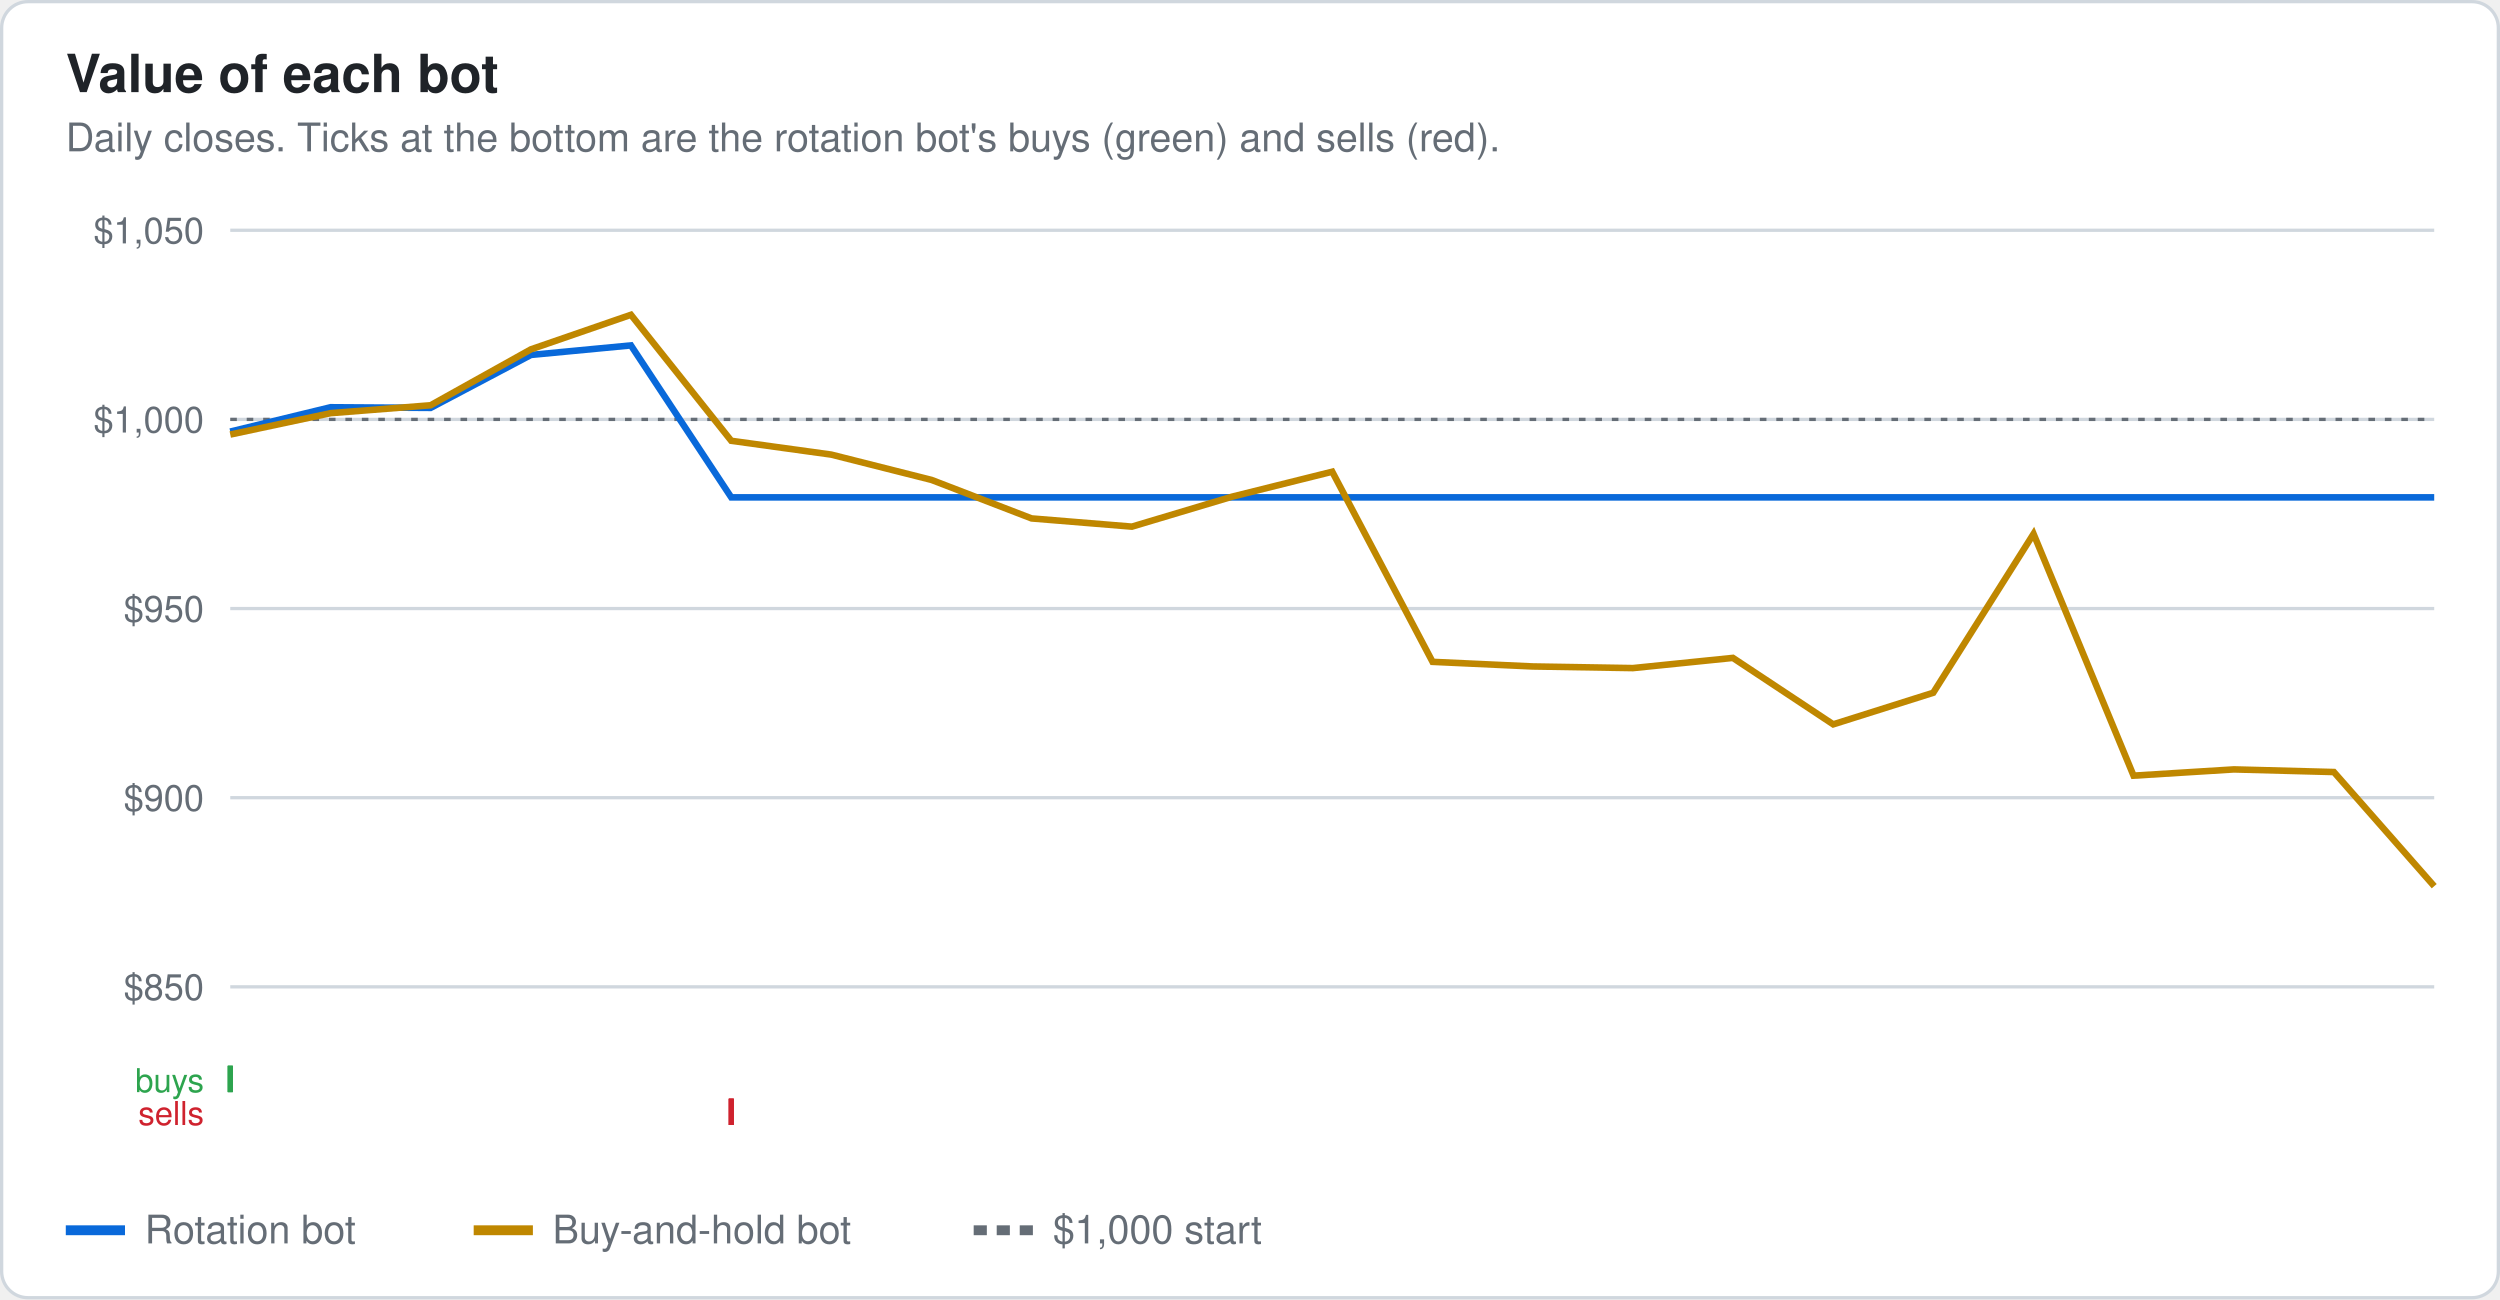
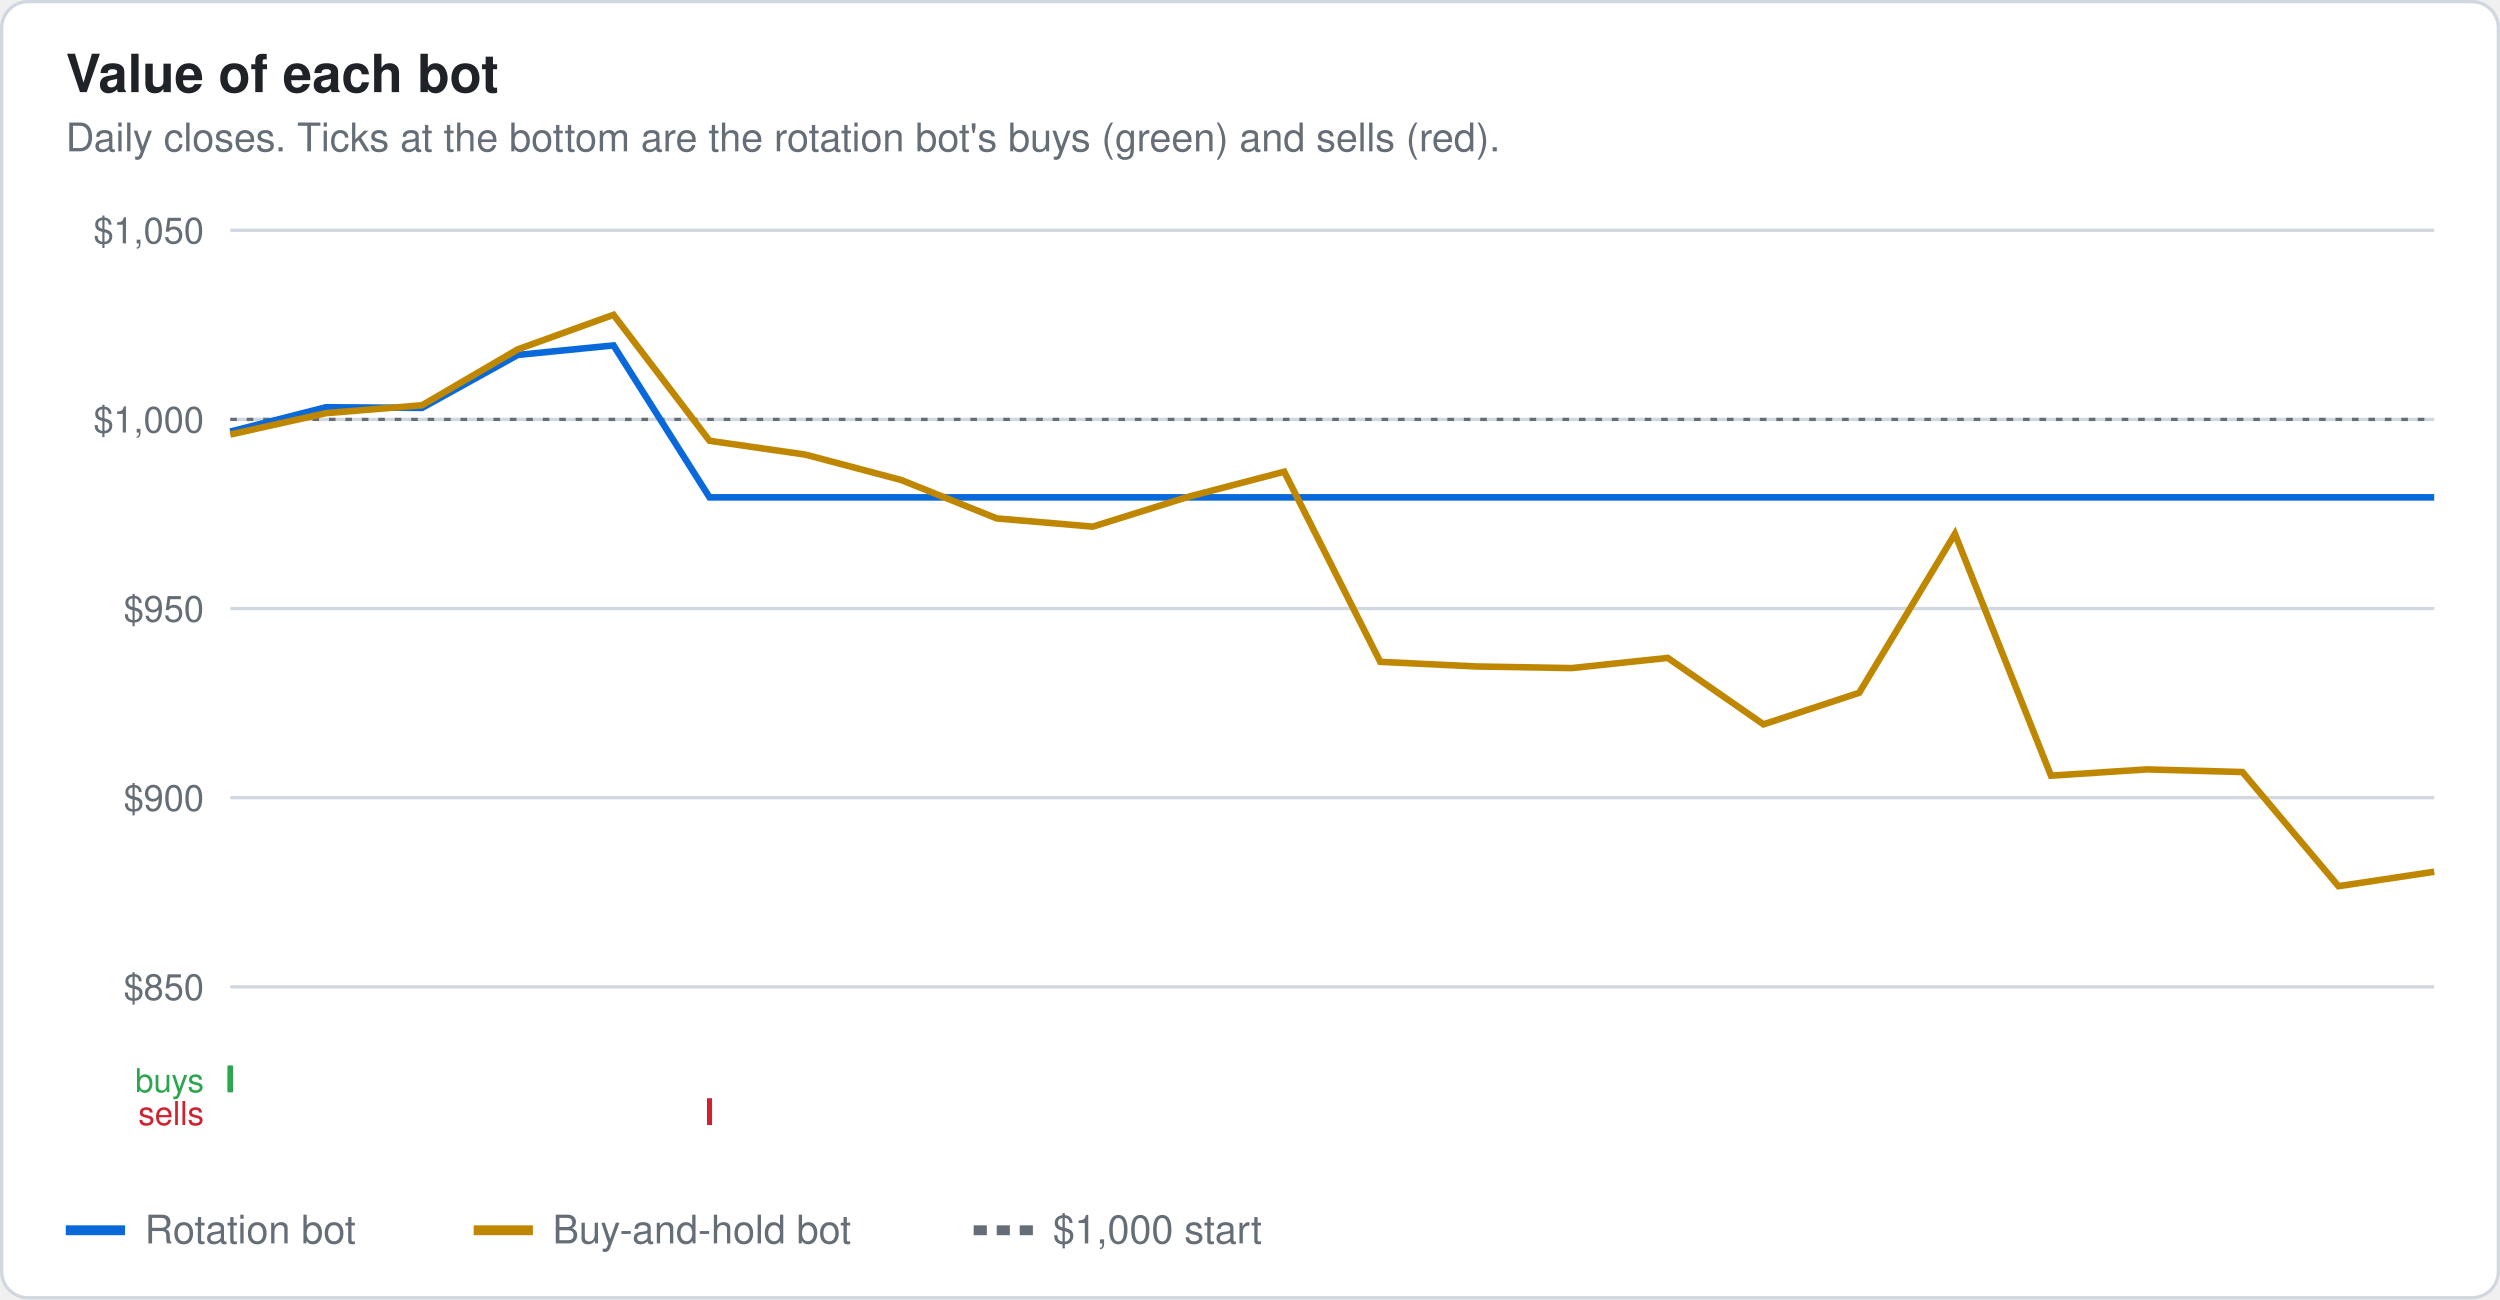
<svg xmlns="http://www.w3.org/2000/svg" width="760" height="395" viewBox="0 0 760 395" font-family="Helvetica, Arial, sans-serif">
  <rect x="0.5" y="0.5" width="759" height="394" rx="8" fill="#ffffff" stroke="#d0d7de" />
  <text x="20" y="28" font-size="16" font-weight="bold" fill="#1f2328">Value of each bot</text>
  <text x="20" y="46" font-size="12" fill="#656d76">Daily closes. Ticks at the bottom are the rotation bot's buys (green) and sells (red).</text>
  <line x1="70" y1="300.0" x2="740" y2="300.0" stroke="#d0d7de" />
  <text x="62" y="304.0" font-size="11" text-anchor="end" fill="#656d76">$850</text>
  <line x1="70" y1="242.5" x2="740" y2="242.5" stroke="#d0d7de" />
  <text x="62" y="246.5" font-size="11" text-anchor="end" fill="#656d76">$900</text>
  <line x1="70" y1="185.0" x2="740" y2="185.0" stroke="#d0d7de" />
  <text x="62" y="189.0" font-size="11" text-anchor="end" fill="#656d76">$950</text>
  <line x1="70" y1="127.5" x2="740" y2="127.5" stroke="#d0d7de" />
  <text x="62" y="131.5" font-size="11" text-anchor="end" fill="#656d76">$1,000</text>
  <line x1="70" y1="70.0" x2="740" y2="70.0" stroke="#d0d7de" />
  <text x="62" y="74.0" font-size="11" text-anchor="end" fill="#656d76">$1,050</text>
  <line x1="70" y1="127.5" x2="740" y2="127.5" stroke="#656d76" stroke-dasharray="2 3" />
-   <polyline points="70.0,131.2 100.5,123.8 130.9,124.0 161.4,107.9 191.8,105.0 222.3,151.2 252.7,151.2 283.2,151.2 313.6,151.2 344.1,151.2 374.5,151.2 405.0,151.2 435.5,151.2 465.9,151.2 496.4,151.2 526.8,151.2 557.3,151.2 587.7,151.2 618.2,151.2 648.6,151.2 679.1,151.2 709.5,151.2 740.0,151.2" fill="none" stroke="#0969da" stroke-width="2" />
-   <polyline points="70.0,132.1 100.5,125.6 130.9,123.2 161.4,106.2 191.8,95.7 222.3,134.0 252.7,138.2 283.2,145.9 313.6,157.6 344.1,160.1 374.5,151.0 405.0,143.4 435.5,201.2 465.9,202.6 496.4,203.1 526.8,200.0 557.3,220.2 587.7,210.6 618.2,162.3 648.6,235.8 679.1,233.9 709.5,234.7 740.0,269.4" fill="none" stroke="#bf8700" stroke-width="2" />
+   <polyline points="70.0,131.2 99.1,123.8 128.3,124.0 157.4,107.9 186.5,105.0 215.7,151.2 244.8,151.2 273.9,151.2 303.0,151.2 332.2,151.2 361.3,151.2 390.4,151.2 419.6,151.2 448.7,151.2 477.8,151.2 507.0,151.2 536.1,151.2 565.2,151.2 594.3,151.2 623.5,151.2 652.6,151.2 681.7,151.2 710.9,151.2 740.0,151.2" fill="none" stroke="#0969da" stroke-width="2" />
+   <polyline points="70.0,132.1 99.1,125.6 128.3,123.2 157.4,106.2 186.5,95.7 215.7,134.0 244.8,138.2 273.9,145.9 303.0,157.6 332.2,160.1 361.3,151.0 390.4,143.4 419.6,201.2 448.7,202.6 477.8,203.1 507.0,200.0 536.1,220.2 565.2,210.6 594.3,162.3 623.5,235.8 652.6,233.9 681.7,234.7 710.9,269.4 740.0,265.0" fill="none" stroke="#bf8700" stroke-width="2" />
  <line x1="70.0" y1="324" x2="70.0" y2="332" stroke="#2da44e" stroke-width="1.5" />
  <line x1="70.0" y1="324" x2="70.0" y2="332" stroke="#2da44e" stroke-width="1.5" />
  <line x1="70.0" y1="324" x2="70.0" y2="332" stroke="#2da44e" stroke-width="1.5" />
  <line x1="70.0" y1="324" x2="70.0" y2="332" stroke="#2da44e" stroke-width="1.5" />
-   <line x1="222.3" y1="334" x2="222.3" y2="342" stroke="#cf222e" stroke-width="1.5" />
-   <line x1="222.3" y1="334" x2="222.3" y2="342" stroke="#cf222e" stroke-width="1.5" />
-   <line x1="222.3" y1="334" x2="222.3" y2="342" stroke="#cf222e" stroke-width="1.5" />
-   <line x1="222.3" y1="334" x2="222.3" y2="342" stroke="#cf222e" stroke-width="1.5" />
+   <line x1="215.7" y1="334" x2="215.7" y2="342" stroke="#cf222e" stroke-width="1.5" />
+   <line x1="215.7" y1="334" x2="215.7" y2="342" stroke="#cf222e" stroke-width="1.5" />
+   <line x1="215.7" y1="334" x2="215.7" y2="342" stroke="#cf222e" stroke-width="1.5" />
+   <line x1="215.7" y1="334" x2="215.7" y2="342" stroke="#cf222e" stroke-width="1.5" />
  <text x="62" y="332" font-size="10" text-anchor="end" fill="#2da44e">buys</text>
  <text x="62" y="342" font-size="10" text-anchor="end" fill="#cf222e">sells</text>
  <line x1="20" y1="374" x2="38" y2="374" stroke="#0969da" stroke-width="3" />
  <text x="44" y="378" font-size="12" fill="#656d76">Rotation bot</text>
  <line x1="144" y1="374" x2="162" y2="374" stroke="#bf8700" stroke-width="3" />
  <text x="168" y="378" font-size="12" fill="#656d76">Buy-and-hold bot</text>
  <line x1="296" y1="374" x2="314" y2="374" stroke="#656d76" stroke-width="3" stroke-dasharray="4 3" />
  <text x="320" y="378" font-size="12" fill="#656d76">$1,000 start</text>
</svg>
